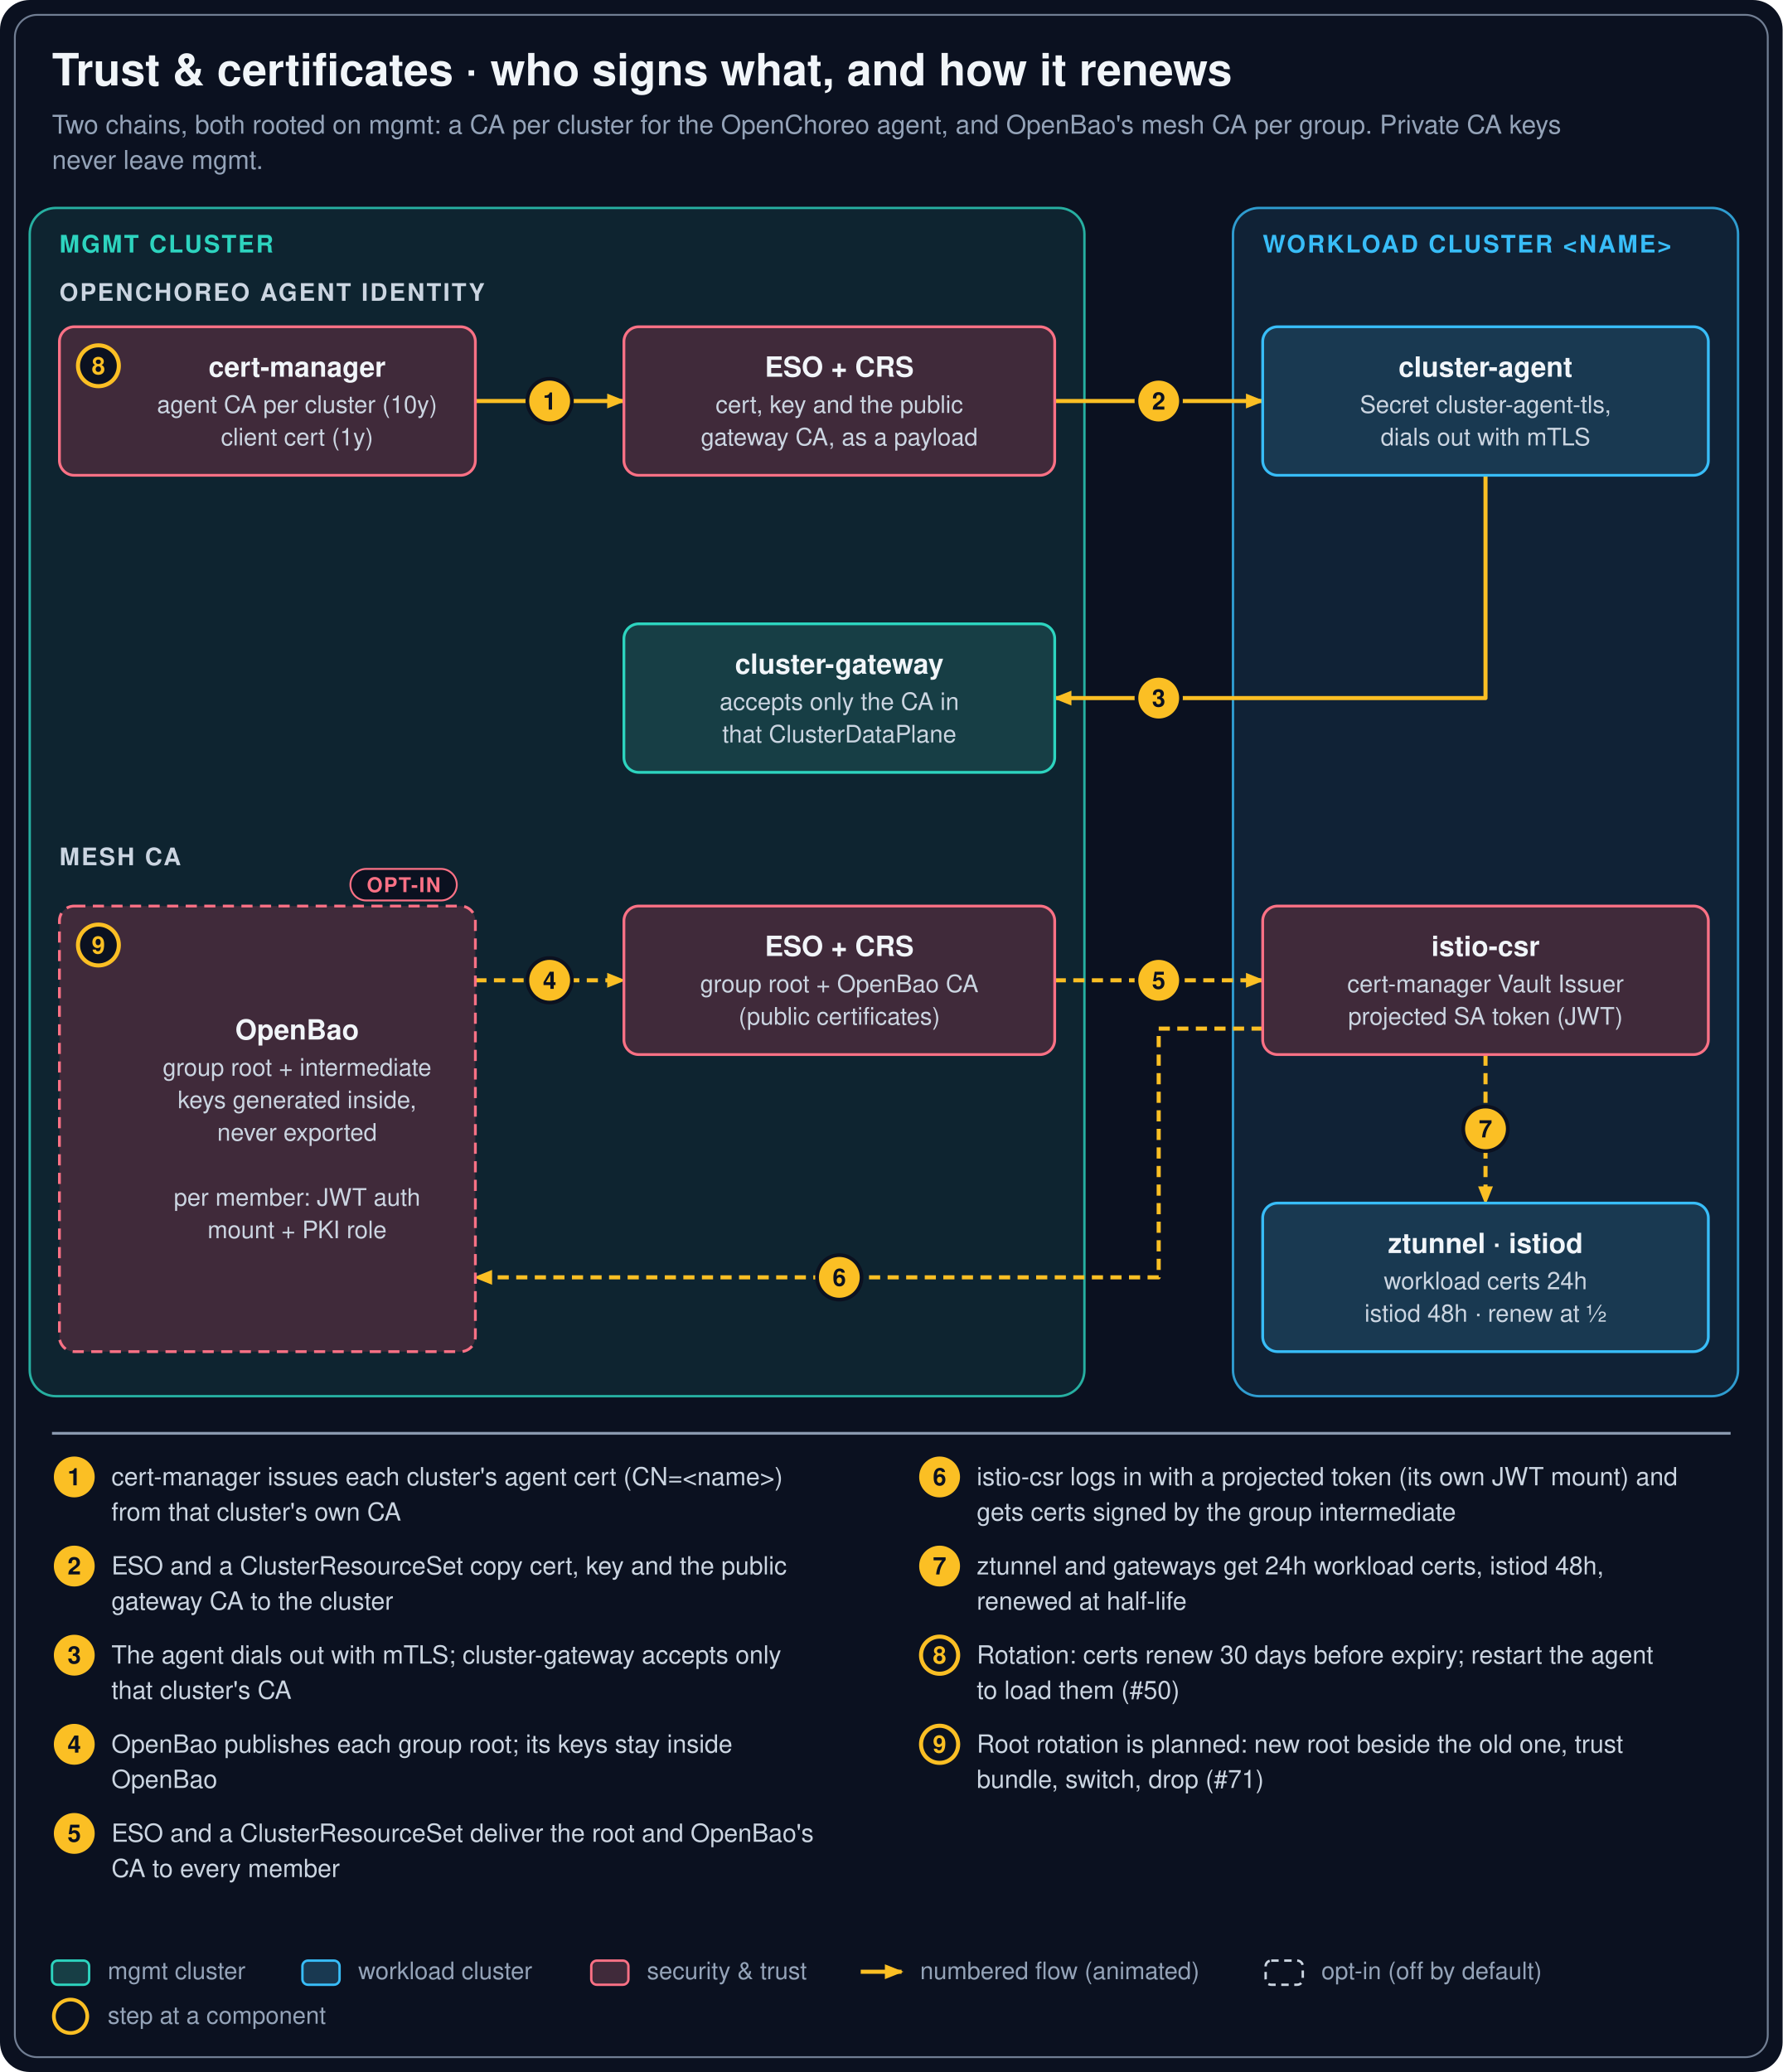
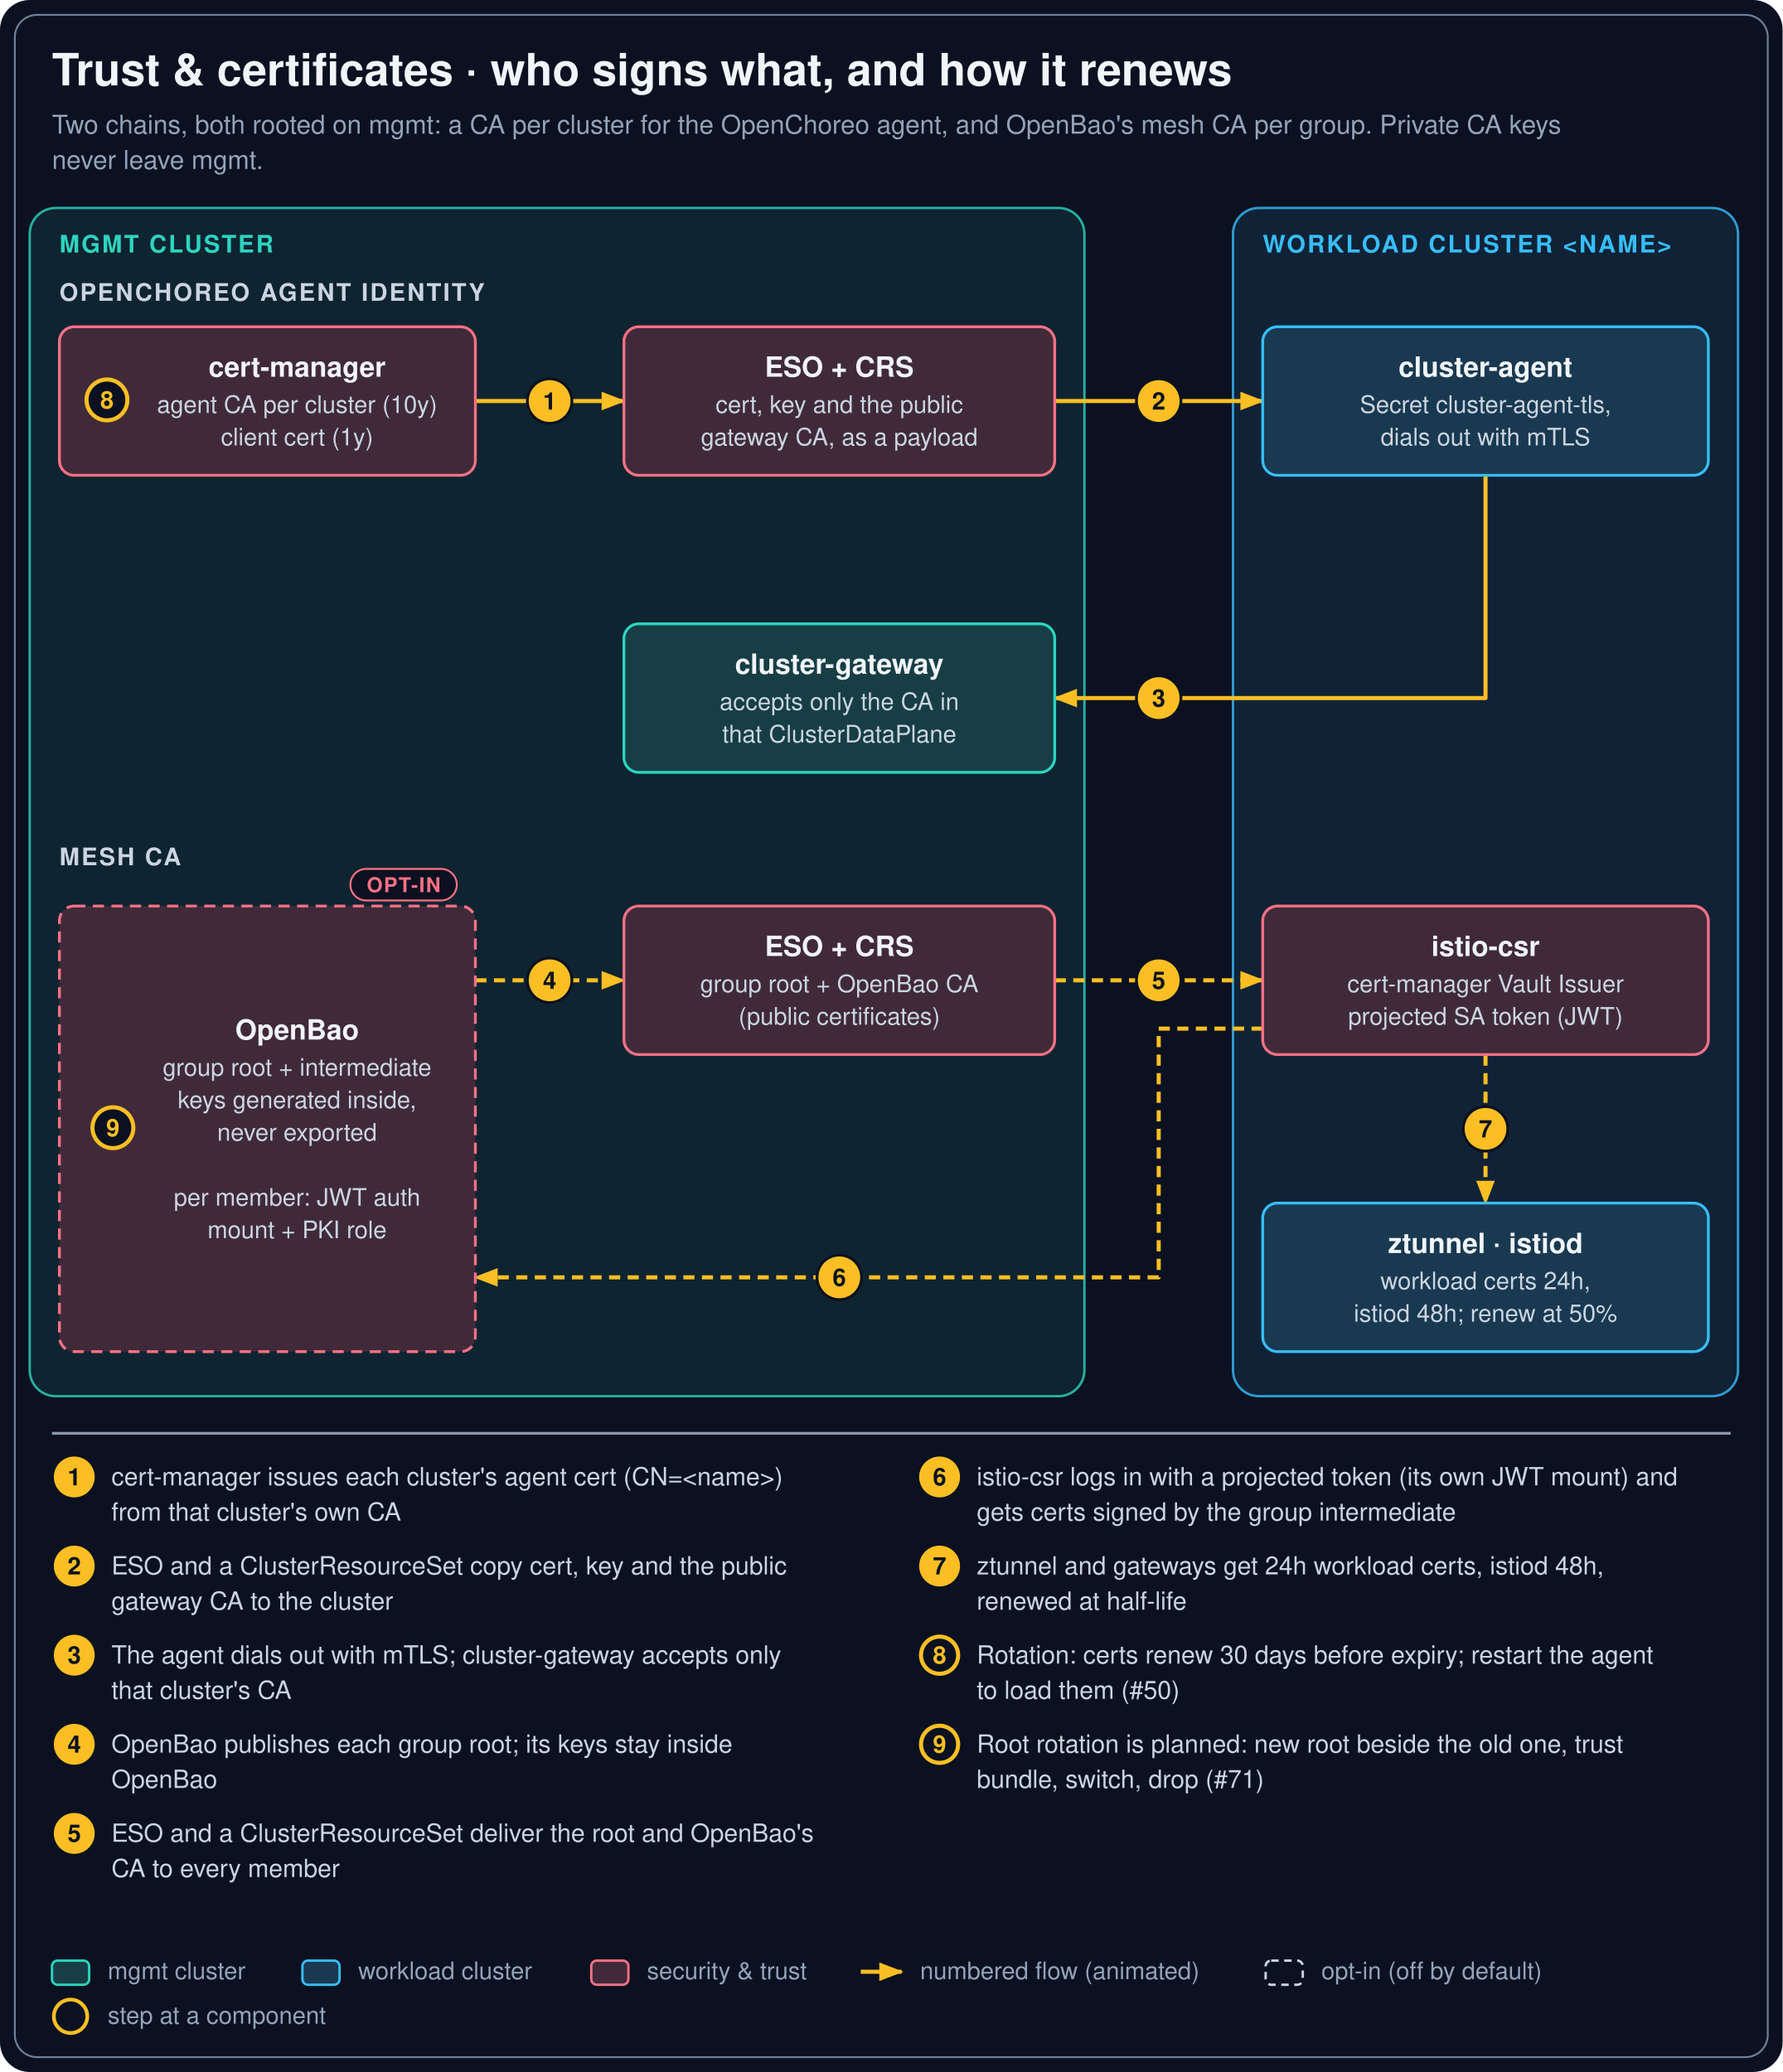
<svg xmlns="http://www.w3.org/2000/svg" width="960" height="1116" viewBox="0 0 960 1116" role="img" aria-label="Trust &amp; certificates · who signs what, and how it renews">
  <style>.s{font-family:'Segoe UI','Helvetica Neue',Helvetica,Arial,'Liberation Sans',sans-serif}.m{font-family:'JetBrains Mono',SFMono-Regular,Menlo,Consolas,'Liberation Mono',monospace}.fx{fill:none;stroke-width:3.2;stroke-linecap:round;stroke-dasharray:4 10;opacity:0;animation:fxdash .9s linear infinite,fxseq 10.20s linear infinite both}@keyframes fxdash{to{stroke-dashoffset:-14}}@keyframes fxseq{0%{opacity:0}3%{opacity:1}25.9%{opacity:1}30.9%{opacity:0}100%{opacity:0}}@media (prefers-reduced-motion:reduce){.fx{animation:none;opacity:0}}</style>
  <defs>
-     <marker id="ahfbbf24" markerWidth="10" markerHeight="8" refX="9" refY="4" orient="auto" markerUnits="userSpaceOnUse">
-       <path d="M0,0 L10,4 L0,8 z" fill="#fbbf24" />
+     <marker id="ahfbbf24" markerWidth="13" markerHeight="10" refX="12" refY="5" orient="auto" markerUnits="userSpaceOnUse">
+       <path d="M0,0 L13,5 L0,10 z" fill="#fbbf24" />
    </marker>
  </defs>
  <rect width="960" height="1116" rx="16" fill="#0b1120" />
  <rect x="8" y="8" width="944" height="1100" rx="12" fill="none" stroke="#8b9ab0" stroke-opacity=".8" />
  <rect x="16" y="112" width="568" height="640" rx="14" fill="#0e2430" stroke="#2dd4bf" stroke-opacity=".8" stroke-width="1.3" />
  <text class="s" x="32.0" y="136.0" font-size="13" fill="#2dd4bf" font-weight="700" letter-spacing="1.0">MGMT CLUSTER</text>
  <rect x="664" y="112" width="272" height="640" rx="14" fill="#102236" stroke="#38bdf8" stroke-opacity=".8" stroke-width="1.3" />
  <text class="s" x="680.0" y="136.0" font-size="13" fill="#38bdf8" font-weight="700" letter-spacing="1.0">WORKLOAD CLUSTER &lt;NAME&gt;</text>
  <path d="M 256.0 216.0 L 336.0 216.0" fill="none" stroke="#fbbf24" stroke-width="2.2" stroke-linejoin="round" marker-end="url(#ahfbbf24)" />
  <path d="M 568.0 216.0 L 680.0 216.0" fill="none" stroke="#fbbf24" stroke-width="2.2" stroke-linejoin="round" marker-end="url(#ahfbbf24)" />
  <path d="M 800.0 256.0 L 800.0 376.0 L 568.0 376.0" fill="none" stroke="#fbbf24" stroke-width="2.2" stroke-linejoin="round" marker-end="url(#ahfbbf24)" />
  <path d="M 256.0 528.0 L 336.0 528.0" fill="none" stroke="#fbbf24" stroke-width="2.2" stroke-linejoin="round" stroke-dasharray="6 4" marker-end="url(#ahfbbf24)" />
  <path d="M 568.0 528.0 L 680.0 528.0" fill="none" stroke="#fbbf24" stroke-width="2.2" stroke-linejoin="round" stroke-dasharray="6 4" marker-end="url(#ahfbbf24)" />
  <path d="M 680.0 554.0 L 624.0 554.0 L 624.0 688.0 L 256.0 688.0" fill="none" stroke="#fbbf24" stroke-width="2.2" stroke-linejoin="round" stroke-dasharray="6 4" marker-end="url(#ahfbbf24)" />
  <path d="M 800.0 568.0 L 800.0 648.0" fill="none" stroke="#fbbf24" stroke-width="2.2" stroke-linejoin="round" stroke-dasharray="6 4" marker-end="url(#ahfbbf24)" />
  <path class="fx" d="M 256.0 216.0 L 336.0 216.0" stroke="#fde5a7" style="animation-delay:0s,0.00s" />
  <path class="fx" d="M 568.0 216.0 L 680.0 216.0" stroke="#fde5a7" style="animation-delay:0s,1.10s" />
  <path class="fx" d="M 800.0 256.0 L 800.0 376.0 L 568.0 376.0" stroke="#fde5a7" style="animation-delay:0s,2.20s" />
  <path class="fx" d="M 256.0 528.0 L 336.0 528.0" stroke="#fde5a7" style="animation-delay:0s,3.30s" />
  <path class="fx" d="M 568.0 528.0 L 680.0 528.0" stroke="#fde5a7" style="animation-delay:0s,4.40s" />
  <path class="fx" d="M 680.0 554.0 L 624.0 554.0 L 624.0 688.0 L 256.0 688.0" stroke="#fde5a7" style="animation-delay:0s,5.50s" />
  <path class="fx" d="M 800.0 568.0 L 800.0 648.0" stroke="#fde5a7" style="animation-delay:0s,6.60s" />
  <rect x="32" y="176" width="224" height="80" rx="8" fill="#402a3a" stroke="#fb7185" stroke-width="1.5" />
  <text class="s" x="160.0" y="202.9" font-size="15" fill="#f1f5f9" font-weight="600" text-anchor="middle">cert-manager</text>
  <text class="s" x="160.0" y="222.4" font-size="13" fill="#cbd5e1" text-anchor="middle">agent CA per cluster (10y)</text>
  <text class="s" x="160.0" y="239.9" font-size="13" fill="#cbd5e1" text-anchor="middle">client cert (1y)</text>
  <rect x="336" y="176" width="232" height="80" rx="8" fill="#402a3a" stroke="#fb7185" stroke-width="1.5" />
  <text class="s" x="452.0" y="202.9" font-size="15" fill="#f1f5f9" font-weight="600" text-anchor="middle">ESO + CRS</text>
  <text class="s" x="452.0" y="222.4" font-size="13" fill="#cbd5e1" text-anchor="middle">cert, key and the public</text>
  <text class="s" x="452.0" y="239.9" font-size="13" fill="#cbd5e1" text-anchor="middle">gateway CA, as a payload</text>
  <rect x="680" y="176" width="240" height="80" rx="8" fill="#193951" stroke="#38bdf8" stroke-width="1.5" />
  <text class="s" x="800.0" y="202.9" font-size="15" fill="#f1f5f9" font-weight="600" text-anchor="middle">cluster-agent</text>
  <text class="s" x="800.0" y="222.4" font-size="13" fill="#cbd5e1" text-anchor="middle">Secret cluster-agent-tls,</text>
  <text class="s" x="800.0" y="239.9" font-size="13" fill="#cbd5e1" text-anchor="middle">dials out with mTLS</text>
  <rect x="336" y="336" width="232" height="80" rx="8" fill="#173e45" stroke="#2dd4bf" stroke-width="1.5" />
  <text class="s" x="452.0" y="362.9" font-size="15" fill="#f1f5f9" font-weight="600" text-anchor="middle">cluster-gateway</text>
  <text class="s" x="452.0" y="382.4" font-size="13" fill="#cbd5e1" text-anchor="middle">accepts only the CA in</text>
  <text class="s" x="452.0" y="399.9" font-size="13" fill="#cbd5e1" text-anchor="middle">that ClusterDataPlane</text>
  <rect x="32" y="488" width="224" height="240" rx="8" fill="#402a3a" stroke="#fb7185" stroke-width="1.5" stroke-dasharray="6 4" />
  <text class="s" x="160.0" y="559.9" font-size="15" fill="#f1f5f9" font-weight="600" text-anchor="middle">OpenBao</text>
  <text class="s" x="160.0" y="579.4" font-size="13" fill="#cbd5e1" text-anchor="middle">group root + intermediate</text>
  <text class="s" x="160.0" y="596.9" font-size="13" fill="#cbd5e1" text-anchor="middle">keys generated inside,</text>
  <text class="s" x="160.0" y="614.4" font-size="13" fill="#cbd5e1" text-anchor="middle">never exported</text>
  <text class="s" x="160.0" y="631.9" font-size="13" fill="#cbd5e1" text-anchor="middle" />
  <text class="s" x="160.0" y="649.4" font-size="13" fill="#cbd5e1" text-anchor="middle">per member: JWT auth</text>
  <text class="s" x="160.0" y="666.9" font-size="13" fill="#cbd5e1" text-anchor="middle">mount + PKI role</text>
  <rect x="188.7" y="468" width="57.3" height="17" rx="8.5" fill="#0b1120" stroke="#fb7185" stroke-width="1" />
  <text class="s" x="217.4" y="480.5" font-size="11" font-weight="700" fill="#fb7185" text-anchor="middle" letter-spacing="0.6">OPT-IN</text>
  <rect x="336" y="488" width="232" height="80" rx="8" fill="#402a3a" stroke="#fb7185" stroke-width="1.5" />
  <text class="s" x="452.0" y="514.9" font-size="15" fill="#f1f5f9" font-weight="600" text-anchor="middle">ESO + CRS</text>
  <text class="s" x="452.0" y="534.4" font-size="13" fill="#cbd5e1" text-anchor="middle">group root + OpenBao CA</text>
  <text class="s" x="452.0" y="551.9" font-size="13" fill="#cbd5e1" text-anchor="middle">(public certificates)</text>
  <rect x="680" y="488" width="240" height="80" rx="8" fill="#402a3a" stroke="#fb7185" stroke-width="1.5" />
  <text class="s" x="800.0" y="514.9" font-size="15" fill="#f1f5f9" font-weight="600" text-anchor="middle">istio-csr</text>
  <text class="s" x="800.0" y="534.4" font-size="13" fill="#cbd5e1" text-anchor="middle">cert-manager Vault Issuer</text>
  <text class="s" x="800.0" y="551.9" font-size="13" fill="#cbd5e1" text-anchor="middle">projected SA token (JWT)</text>
  <rect x="680" y="648" width="240" height="80" rx="8" fill="#193951" stroke="#38bdf8" stroke-width="1.5" />
  <text class="s" x="800.0" y="674.9" font-size="15" fill="#f1f5f9" font-weight="600" text-anchor="middle">ztunnel · istiod</text>
-   <text class="s" x="800.0" y="694.4" font-size="13" fill="#cbd5e1" text-anchor="middle">workload certs 24h</text>
-   <text class="s" x="800.0" y="711.9" font-size="13" fill="#cbd5e1" text-anchor="middle">istiod 48h · renew at ½</text>
+   <text class="s" x="800.0" y="694.4" font-size="13" fill="#cbd5e1" text-anchor="middle">workload certs 24h,</text>
+   <text class="s" x="800.0" y="711.9" font-size="13" fill="#cbd5e1" text-anchor="middle">istiod 48h; renew at 50%</text>
  <text class="s" x="28.0" y="46.0" font-size="24" fill="#f1f5f9" font-weight="700">Trust &amp; certificates · who signs what, and how it renews</text>
  <text class="s" x="28.0" y="72.0" font-size="14" fill="#94a3b8">Two chains, both rooted on mgmt: a CA per cluster for the OpenChoreo agent, and OpenBao's mesh CA per group. Private CA keys</text>
  <text class="s" x="28.0" y="91.0" font-size="14" fill="#94a3b8">never leave mgmt.</text>
  <text class="s" x="32.0" y="162.0" font-size="13" fill="#cbd5e1" font-weight="700" letter-spacing="1.0">OPENCHOREO AGENT IDENTITY</text>
  <text class="s" x="32.0" y="466.0" font-size="13" fill="#cbd5e1" font-weight="700" letter-spacing="1.0">MESH CA</text>
-   <circle cx="53.0" cy="197.0" r="11" fill="#0b1120" stroke="#fbbf24" stroke-width="2.2" />
-   <text class="s" x="53.0" y="201.6" font-size="13" font-weight="700" fill="#fbbf24" text-anchor="middle">8</text>
-   <circle cx="53.0" cy="509.0" r="11" fill="#0b1120" stroke="#fbbf24" stroke-width="2.2" />
-   <text class="s" x="53.0" y="513.6" font-size="13" font-weight="700" fill="#fbbf24" text-anchor="middle">9</text>
-   <circle cx="296.0" cy="216.0" r="12" fill="#fbbf24" stroke="#0b1120" stroke-width="2" />
+   <circle cx="57.6" cy="215.4" r="11" fill="#0b1120" stroke="#fbbf24" stroke-width="2.2" />
+   <text class="s" x="57.6" y="220.0" font-size="13" font-weight="700" fill="#fbbf24" text-anchor="middle">8</text>
+   <circle cx="60.8" cy="607.4" r="11" fill="#0b1120" stroke="#fbbf24" stroke-width="2.2" />
+   <text class="s" x="60.8" y="612.0" font-size="13" font-weight="700" fill="#fbbf24" text-anchor="middle">9</text>
+   <circle cx="296.0" cy="216.0" r="12" fill="#fbbf24" stroke="#0b1120" stroke-width="1.5" />
  <text class="s" x="296.0" y="220.6" font-size="13" font-weight="700" fill="#0b1120" text-anchor="middle">1</text>
-   <circle cx="624.0" cy="216.0" r="12" fill="#fbbf24" stroke="#0b1120" stroke-width="2" />
+   <circle cx="624.0" cy="216.0" r="12" fill="#fbbf24" stroke="#0b1120" stroke-width="1.5" />
  <text class="s" x="624.0" y="220.6" font-size="13" font-weight="700" fill="#0b1120" text-anchor="middle">2</text>
-   <circle cx="624.0" cy="376.0" r="12" fill="#fbbf24" stroke="#0b1120" stroke-width="2" />
+   <circle cx="624.0" cy="376.0" r="12" fill="#fbbf24" stroke="#0b1120" stroke-width="1.5" />
  <text class="s" x="624.0" y="380.6" font-size="13" font-weight="700" fill="#0b1120" text-anchor="middle">3</text>
-   <circle cx="296.0" cy="528.0" r="12" fill="#fbbf24" stroke="#0b1120" stroke-width="2" />
+   <circle cx="296.0" cy="528.0" r="12" fill="#fbbf24" stroke="#0b1120" stroke-width="1.5" />
  <text class="s" x="296.0" y="532.6" font-size="13" font-weight="700" fill="#0b1120" text-anchor="middle">4</text>
-   <circle cx="624.0" cy="528.0" r="12" fill="#fbbf24" stroke="#0b1120" stroke-width="2" />
+   <circle cx="624.0" cy="528.0" r="12" fill="#fbbf24" stroke="#0b1120" stroke-width="1.5" />
  <text class="s" x="624.0" y="532.6" font-size="13" font-weight="700" fill="#0b1120" text-anchor="middle">5</text>
-   <circle cx="452.0" cy="688.0" r="12" fill="#fbbf24" stroke="#0b1120" stroke-width="2" />
+   <circle cx="452.0" cy="688.0" r="12" fill="#fbbf24" stroke="#0b1120" stroke-width="1.5" />
  <text class="s" x="452.0" y="692.6" font-size="13" font-weight="700" fill="#0b1120" text-anchor="middle">6</text>
-   <circle cx="800.0" cy="608.0" r="12" fill="#fbbf24" stroke="#0b1120" stroke-width="2" />
+   <circle cx="800.0" cy="608.0" r="12" fill="#fbbf24" stroke="#0b1120" stroke-width="1.5" />
  <text class="s" x="800.0" y="612.6" font-size="13" font-weight="700" fill="#0b1120" text-anchor="middle">7</text>
  <line x1="28" y1="772" x2="932" y2="772" stroke="#8b9ab0" stroke-width="1.5" />
  <circle cx="40.0" cy="795.5" r="11" fill="#fbbf24" />
  <text class="s" x="40.0" y="800" font-size="13" font-weight="700" fill="#0b1120" text-anchor="middle">1</text>
  <text class="s" x="60.0" y="800.0" font-size="13.5" fill="#cbd5e1">cert-manager issues each cluster's agent cert (CN=&lt;name&gt;)</text>
  <text class="s" x="60.0" y="819.0" font-size="13.5" fill="#cbd5e1">from that cluster's own CA</text>
  <circle cx="506.0" cy="795.5" r="11" fill="#fbbf24" />
  <text class="s" x="506.0" y="800" font-size="13" font-weight="700" fill="#0b1120" text-anchor="middle">6</text>
  <text class="s" x="526.0" y="800.0" font-size="13.5" fill="#cbd5e1">istio-csr logs in with a projected token (its own JWT mount) and</text>
  <text class="s" x="526.0" y="819.0" font-size="13.5" fill="#cbd5e1">gets certs signed by the group intermediate</text>
  <circle cx="40.0" cy="843.5" r="11" fill="#fbbf24" />
  <text class="s" x="40.0" y="848" font-size="13" font-weight="700" fill="#0b1120" text-anchor="middle">2</text>
  <text class="s" x="60.0" y="848.0" font-size="13.5" fill="#cbd5e1">ESO and a ClusterResourceSet copy cert, key and the public</text>
  <text class="s" x="60.0" y="867.0" font-size="13.5" fill="#cbd5e1">gateway CA to the cluster</text>
  <circle cx="506.0" cy="843.5" r="11" fill="#fbbf24" />
  <text class="s" x="506.0" y="848" font-size="13" font-weight="700" fill="#0b1120" text-anchor="middle">7</text>
  <text class="s" x="526.0" y="848.0" font-size="13.5" fill="#cbd5e1">ztunnel and gateways get 24h workload certs, istiod 48h,</text>
  <text class="s" x="526.0" y="867.0" font-size="13.5" fill="#cbd5e1">renewed at half-life</text>
  <circle cx="40.0" cy="891.5" r="11" fill="#fbbf24" />
  <text class="s" x="40.0" y="896" font-size="13" font-weight="700" fill="#0b1120" text-anchor="middle">3</text>
  <text class="s" x="60.0" y="896.0" font-size="13.5" fill="#cbd5e1">The agent dials out with mTLS; cluster-gateway accepts only</text>
  <text class="s" x="60.0" y="915.0" font-size="13.5" fill="#cbd5e1">that cluster's CA</text>
  <circle cx="506.0" cy="891.5" r="10" fill="#0b1120" stroke="#fbbf24" stroke-width="2.2" />
  <text class="s" x="506.0" y="896" font-size="13" font-weight="700" fill="#fbbf24" text-anchor="middle">8</text>
  <text class="s" x="526.0" y="896.0" font-size="13.5" fill="#cbd5e1">Rotation: certs renew 30 days before expiry; restart the agent</text>
  <text class="s" x="526.0" y="915.0" font-size="13.5" fill="#cbd5e1">to load them (#50)</text>
  <circle cx="40.0" cy="939.5" r="11" fill="#fbbf24" />
  <text class="s" x="40.0" y="944" font-size="13" font-weight="700" fill="#0b1120" text-anchor="middle">4</text>
  <text class="s" x="60.0" y="944.0" font-size="13.5" fill="#cbd5e1">OpenBao publishes each group root; its keys stay inside</text>
  <text class="s" x="60.0" y="963.0" font-size="13.5" fill="#cbd5e1">OpenBao</text>
  <circle cx="506.0" cy="939.5" r="10" fill="#0b1120" stroke="#fbbf24" stroke-width="2.2" />
  <text class="s" x="506.0" y="944" font-size="13" font-weight="700" fill="#fbbf24" text-anchor="middle">9</text>
  <text class="s" x="526.0" y="944.0" font-size="13.5" fill="#cbd5e1">Root rotation is planned: new root beside the old one, trust</text>
  <text class="s" x="526.0" y="963.0" font-size="13.5" fill="#cbd5e1">bundle, switch, drop (#71)</text>
  <circle cx="40.0" cy="987.5" r="11" fill="#fbbf24" />
  <text class="s" x="40.0" y="992" font-size="13" font-weight="700" fill="#0b1120" text-anchor="middle">5</text>
  <text class="s" x="60.0" y="992.0" font-size="13.5" fill="#cbd5e1">ESO and a ClusterResourceSet deliver the root and OpenBao's</text>
  <text class="s" x="60.0" y="1011.0" font-size="13.5" fill="#cbd5e1">CA to every member</text>
  <rect x="28" y="1056" width="20" height="13" rx="3" fill="#173e45" stroke="#2dd4bf" stroke-width="1.3" />
  <text class="s" x="58.0" y="1066.0" font-size="13" fill="#94a3b8">mgmt cluster</text>
  <rect x="162.863" y="1056" width="20" height="13" rx="3" fill="#193951" stroke="#38bdf8" stroke-width="1.3" />
  <text class="s" x="192.9" y="1066.0" font-size="13" fill="#94a3b8">workload cluster</text>
  <rect x="318.41" y="1056" width="20" height="13" rx="3" fill="#402a3a" stroke="#fb7185" stroke-width="1.3" />
  <text class="s" x="348.4" y="1066.0" font-size="13" fill="#94a3b8">security &amp; trust</text>
  <path d="M 463.537 1062 L 485.537 1062" stroke="#fbbf24" stroke-width="2.2" marker-end="url(#ahfbbf24)" />
  <path class="fx" d="M 463.537 1062 L 485.537 1062" stroke="#fde5a7" style="animation-delay:0s,0.00s" />
  <text class="s" x="495.5" y="1066.0" font-size="13" fill="#94a3b8">numbered flow (animated)</text>
  <rect x="681.591" y="1056" width="20" height="13" rx="3" fill="none" stroke="#cbd5e1" stroke-width="1.3" stroke-dasharray="4 3" />
  <text class="s" x="711.6" y="1066.0" font-size="13" fill="#94a3b8">opt-in (off by default)</text>
  <circle cx="38" cy="1086" r="9" fill="#0b1120" stroke="#fbbf24" stroke-width="2" />
  <text class="s" x="58.0" y="1090.0" font-size="13" fill="#94a3b8">step at a component</text>
</svg>
